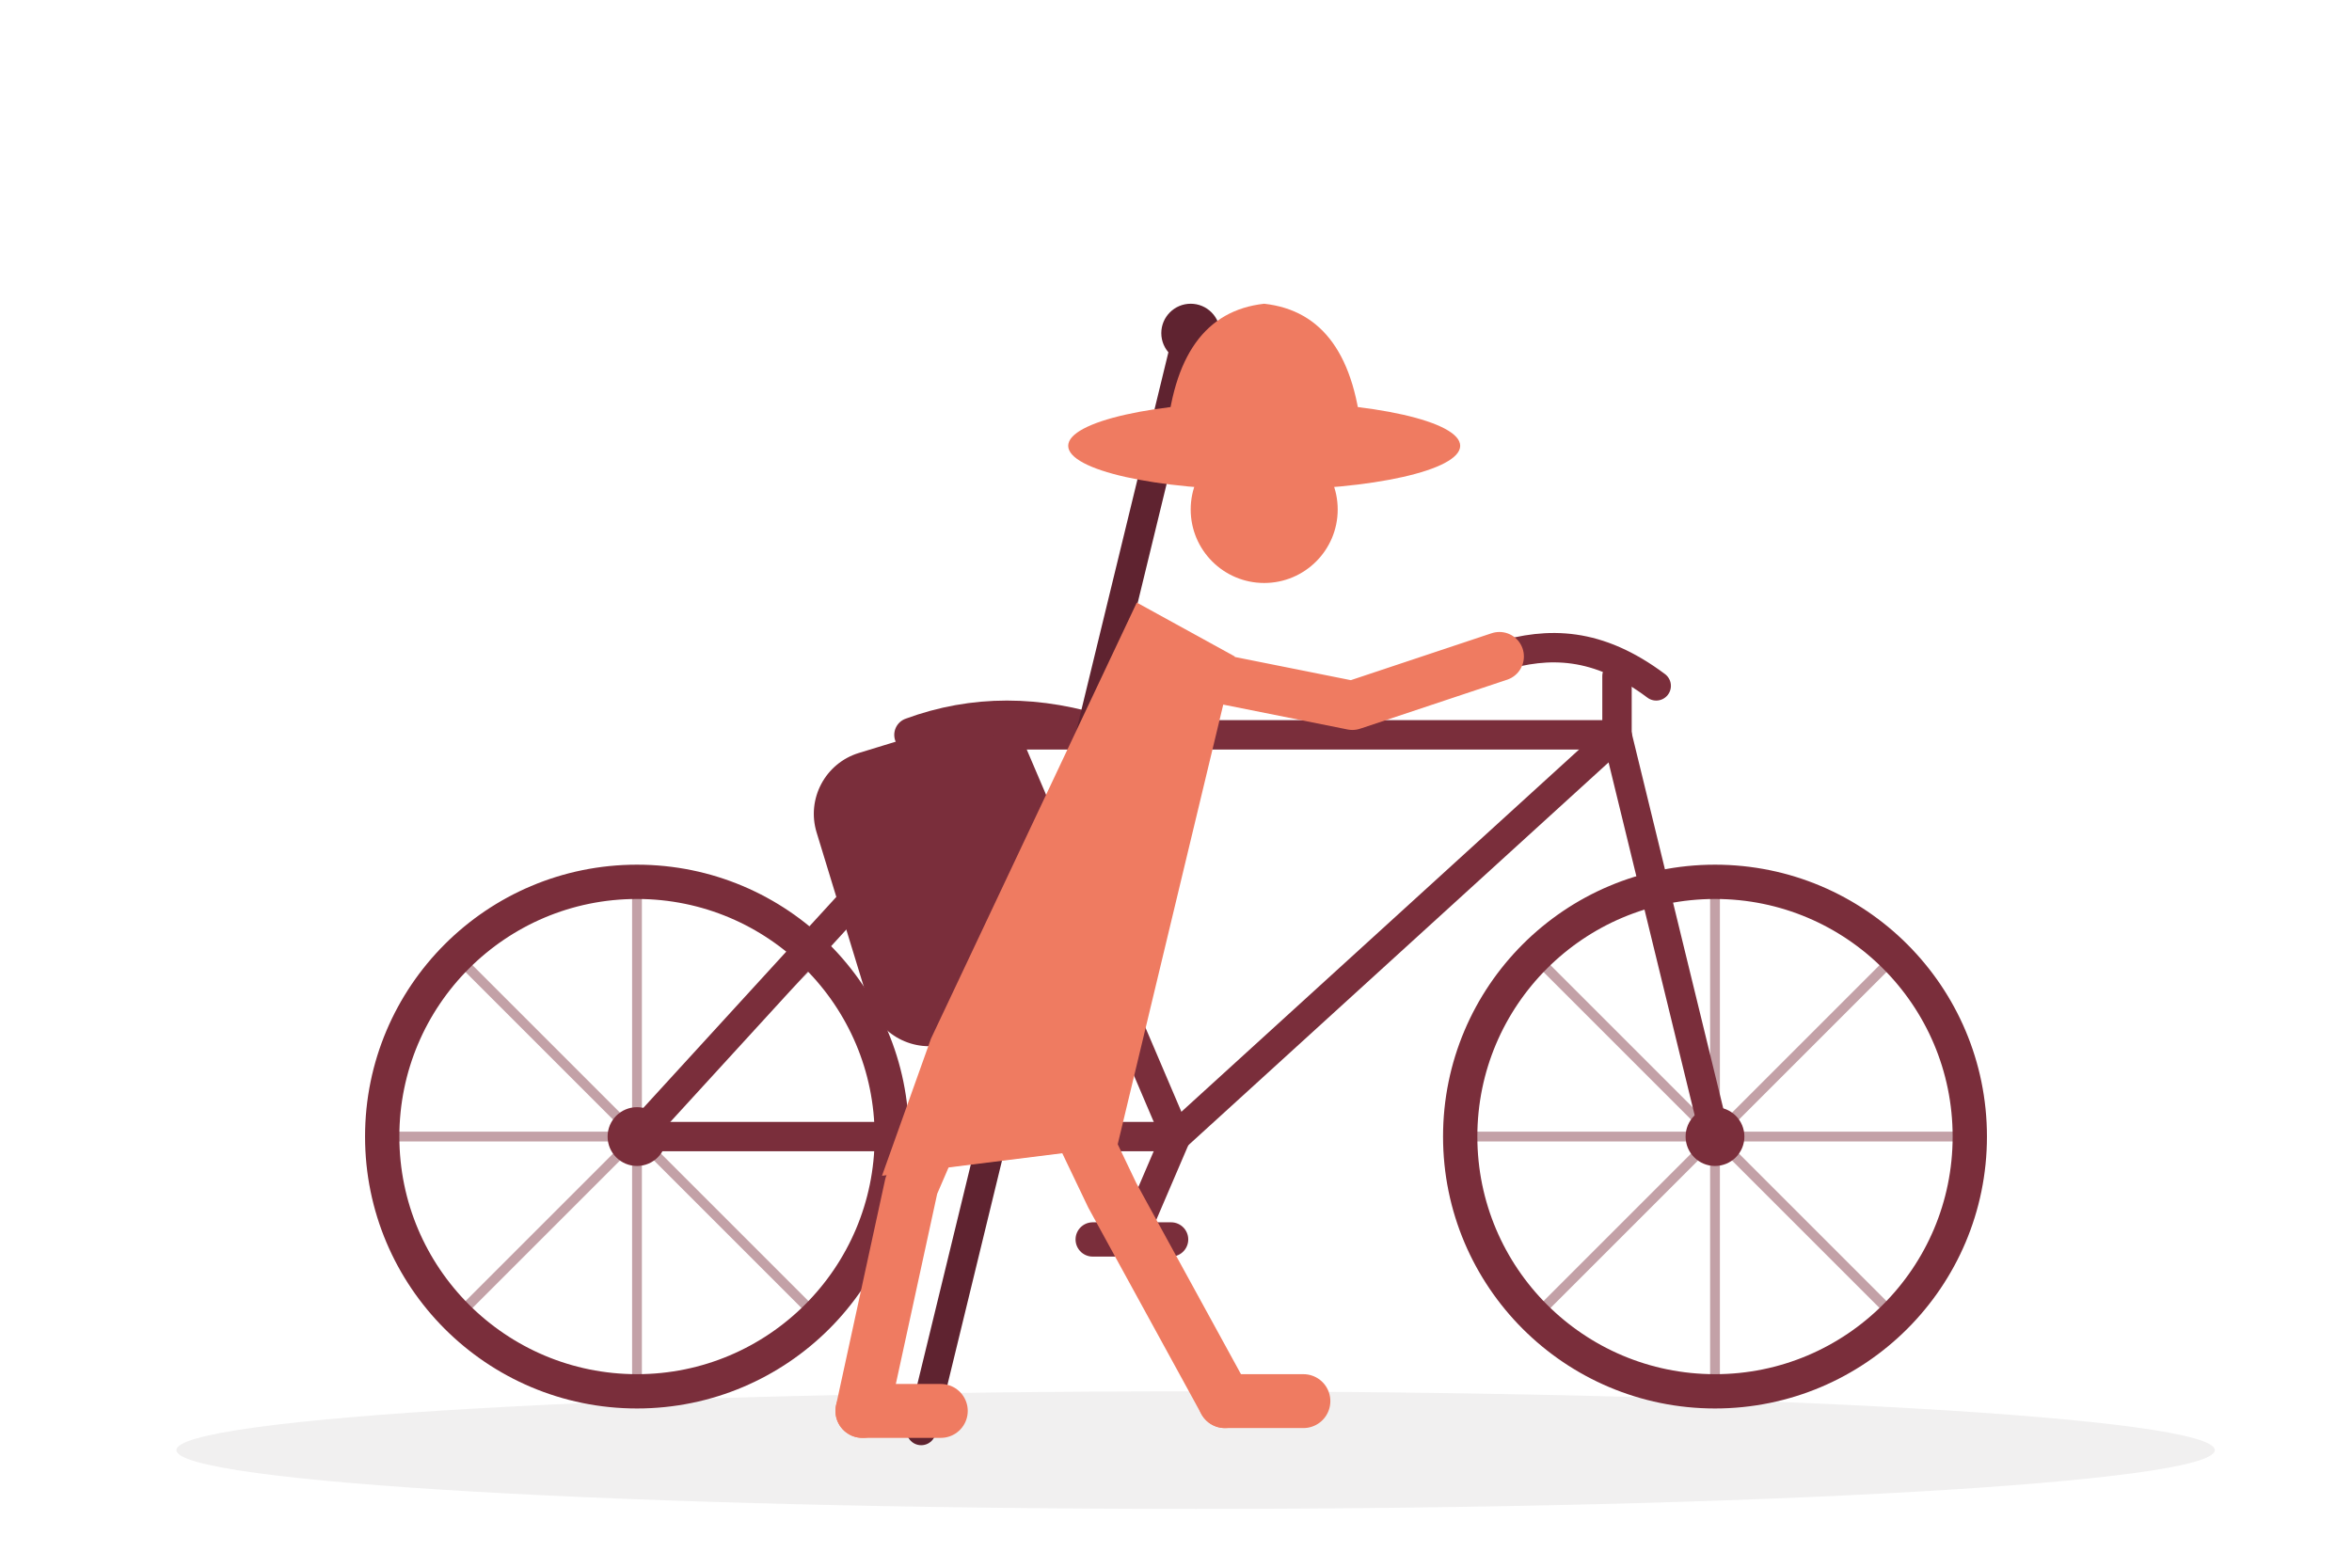
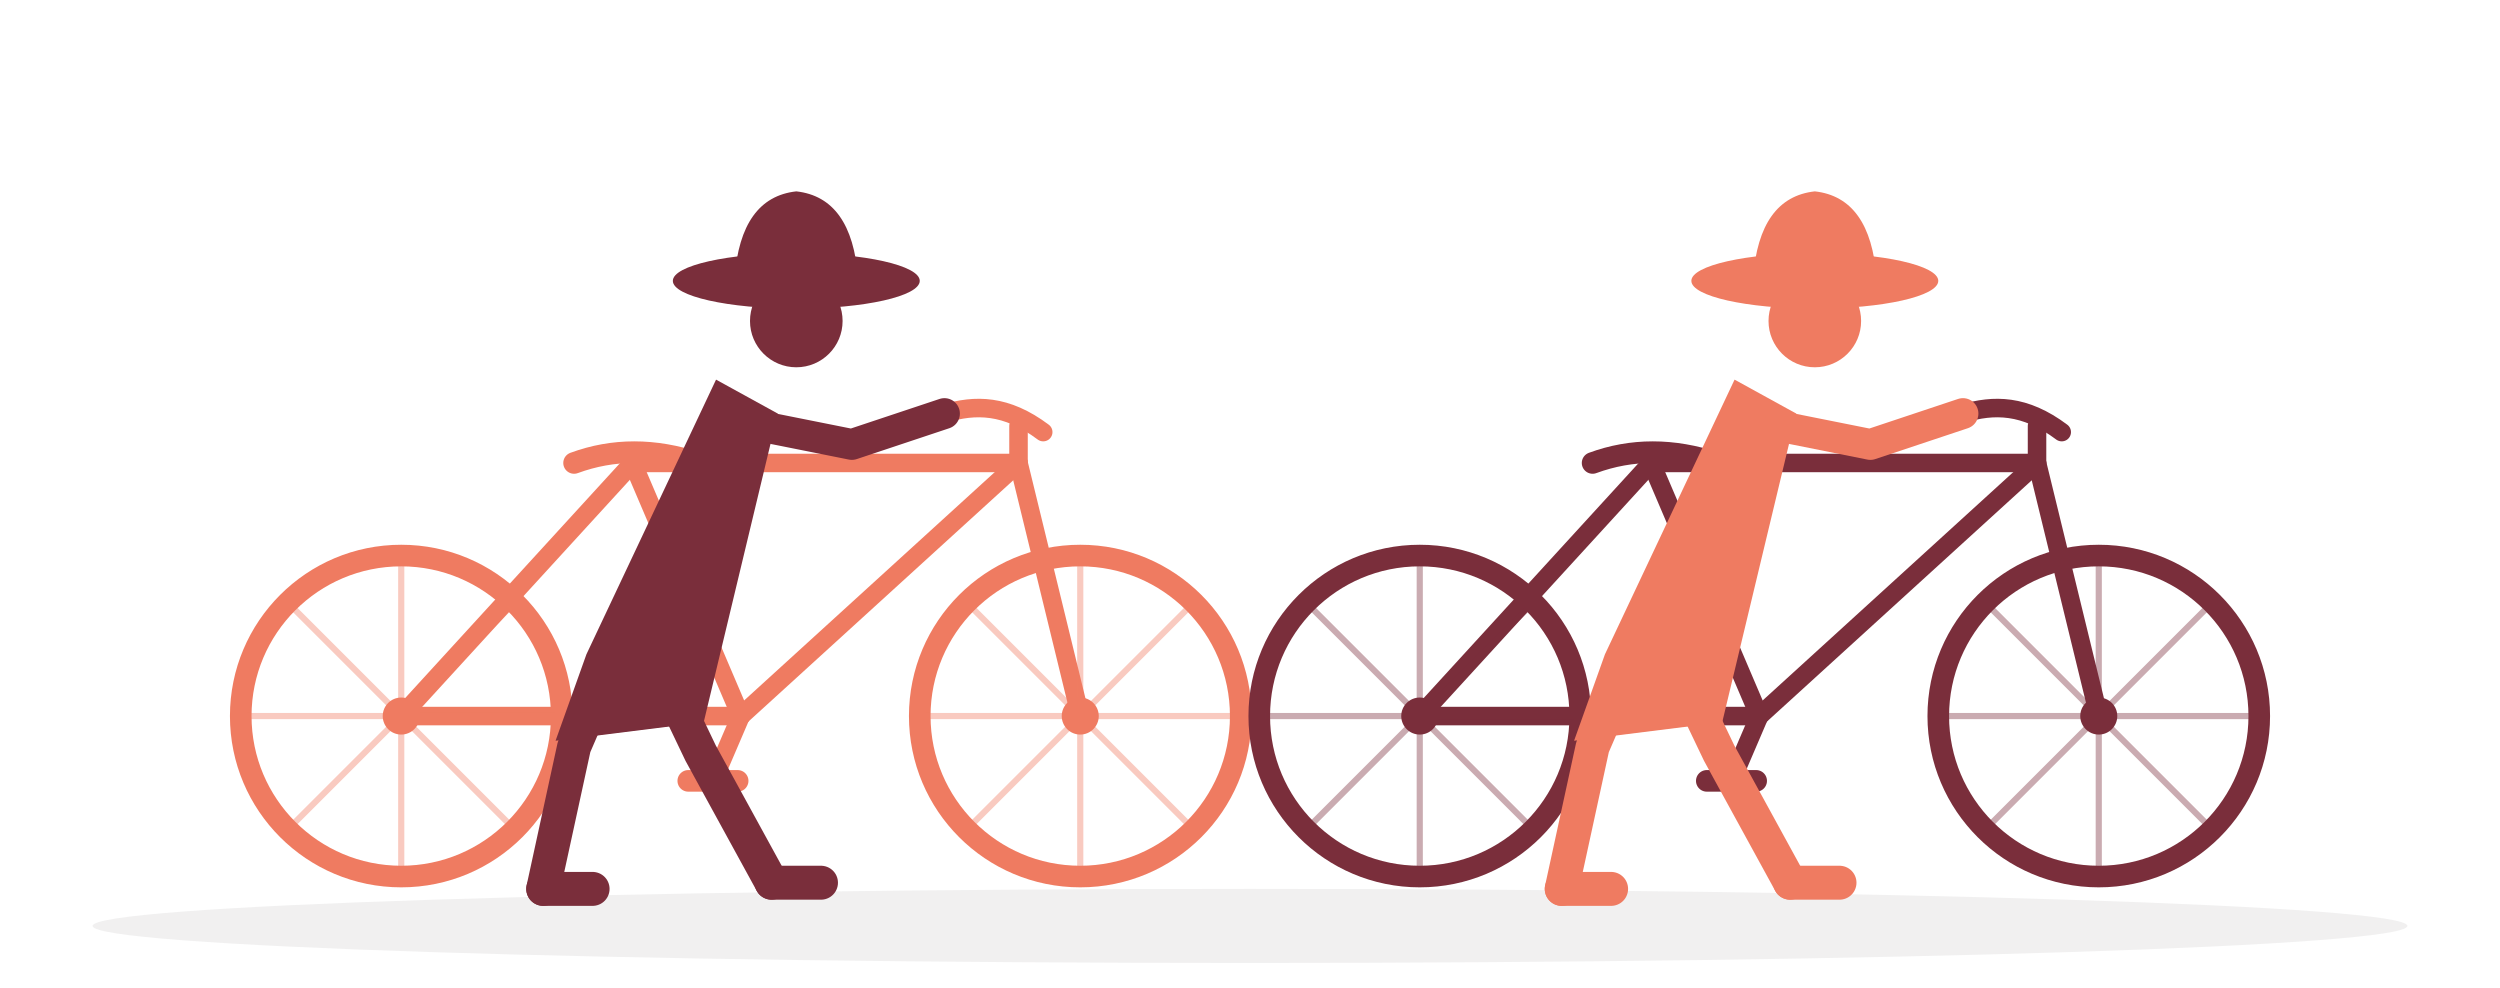
- <svg xmlns="http://www.w3.org/2000/svg" viewBox="0 0 480 320" role="img" aria-label="A pilgrim with a wide-brimmed hat and staff pushing a bicycle">
-   <ellipse cx="244" cy="296" rx="208" ry="12" fill="#4a4242" opacity="0.08" />
-   <g fill="none" stroke="#7a2e3b" stroke-width="6" stroke-linecap="round" stroke-linejoin="round">
-     <circle cx="130" cy="232" r="52" stroke-width="7" />
-     <circle cx="350" cy="232" r="52" stroke-width="7" />
-     <path d="M130,232 L240,232" />
-     <path d="M240,232 L205,150" />
-     <path d="M130,232 L205,150" />
-     <path d="M240,232 L330,150" />
-     <path d="M205,150 L330,150" />
-     <path d="M350,232 L330,150 L330,138" />
-     <path d="M338,140 C326,131 316,131 306,134" />
-     <path d="M186,150 Q205,143 226,150" stroke-width="7" />
-     <path d="M240,232 L231,253" />
-     <path d="M223,253 L239,253" stroke-width="7" />
+ <svg xmlns="http://www.w3.org/2000/svg" viewBox="0 0 810 320" role="img" aria-label="A father and son, the same height, each pushing a bicycle on the road to Rome">
+   <defs>
+     <g id="bike">
+       <g fill="none" stroke="currentColor" stroke-width="6" stroke-linecap="round" stroke-linejoin="round">
+         <circle cx="130" cy="232" r="52" stroke-width="7" />
+         <circle cx="350" cy="232" r="52" stroke-width="7" />
+         <path d="M130,232 L240,232" />
+         <path d="M240,232 L205,150" />
+         <path d="M130,232 L205,150" />
+         <path d="M240,232 L330,150" />
+         <path d="M205,150 L330,150" />
+         <path d="M350,232 L330,150 L330,138" />
+         <path d="M338,140 C326,131 316,131 306,134" />
+         <path d="M186,150 Q205,143 226,150" stroke-width="7" />
+         <path d="M240,232 L231,253" />
+         <path d="M223,253 L239,253" stroke-width="7" />
+       </g>
+       <g stroke="currentColor" stroke-width="2" opacity="0.4">
+         <line x1="130" y1="232" x2="180" y2="232" />
+         <line x1="130" y1="232" x2="165" y2="267" />
+         <line x1="130" y1="232" x2="130" y2="282" />
+         <line x1="130" y1="232" x2="95" y2="267" />
+         <line x1="130" y1="232" x2="80" y2="232" />
+         <line x1="130" y1="232" x2="95" y2="197" />
+         <line x1="130" y1="232" x2="130" y2="182" />
+         <line x1="130" y1="232" x2="165" y2="197" />
+         <line x1="350" y1="232" x2="400" y2="232" />
+         <line x1="350" y1="232" x2="385" y2="267" />
+         <line x1="350" y1="232" x2="350" y2="282" />
+         <line x1="350" y1="232" x2="315" y2="267" />
+         <line x1="350" y1="232" x2="300" y2="232" />
+         <line x1="350" y1="232" x2="315" y2="197" />
+         <line x1="350" y1="232" x2="350" y2="182" />
+         <line x1="350" y1="232" x2="385" y2="197" />
+       </g>
+       <circle cx="130" cy="232" r="6" fill="currentColor" />
+       <circle cx="350" cy="232" r="6" fill="currentColor" />
+     </g>
+     <g id="pilgrim" stroke="currentColor" stroke-linecap="round" stroke-linejoin="round" fill="currentColor">
+       <path d="M205,198 L186,242 L176,288" fill="none" stroke-width="11" />
+       <path d="M205,198 L227,244 L250,286" fill="none" stroke-width="11" />
+       <path d="M176,288 L192,288" fill="none" stroke-width="11" />
+       <path d="M250,286 L266,286" fill="none" stroke-width="11" />
+       <path d="M180,240 L228,234 L252,134 L232,123 L190,212 Z" stroke="none" />
+       <path d="M246,138 L276,144 L306,134" fill="none" stroke-width="10" />
+       <circle cx="258" cy="104" r="15" stroke="none" />
+       <path d="M238,90 Q240,64 258,62 Q276,64 278,90 Z" stroke="none" />
+       <ellipse cx="258" cy="91" rx="40" ry="9" stroke="none" />
+     </g>
+   </defs>
+   <ellipse cx="405" cy="300" rx="375" ry="12" fill="#4a4242" opacity="0.08" />
+   <g transform="translate(0,0)">
+     <use href="#bike" color="#ef7b61" />
+     <use href="#pilgrim" color="#7a2e3b" />
  </g>
-   <g stroke="#7a2e3b" stroke-width="2" opacity="0.45">
-     <line x1="130" y1="232" x2="180" y2="232" />
-     <line x1="130" y1="232" x2="165" y2="267" />
-     <line x1="130" y1="232" x2="130" y2="282" />
-     <line x1="130" y1="232" x2="95" y2="267" />
-     <line x1="130" y1="232" x2="80" y2="232" />
-     <line x1="130" y1="232" x2="95" y2="197" />
-     <line x1="130" y1="232" x2="130" y2="182" />
-     <line x1="130" y1="232" x2="165" y2="197" />
-     <line x1="350" y1="232" x2="400" y2="232" />
-     <line x1="350" y1="232" x2="385" y2="267" />
-     <line x1="350" y1="232" x2="350" y2="282" />
-     <line x1="350" y1="232" x2="315" y2="267" />
-     <line x1="350" y1="232" x2="300" y2="232" />
-     <line x1="350" y1="232" x2="315" y2="197" />
-     <line x1="350" y1="232" x2="350" y2="182" />
-     <line x1="350" y1="232" x2="385" y2="197" />
-   </g>
-   <circle cx="130" cy="232" r="6" fill="#7a2e3b" />
-   <circle cx="350" cy="232" r="6" fill="#7a2e3b" />
-   <line x1="188" y1="292" x2="242" y2="70" stroke="#5f2330" stroke-width="6" stroke-linecap="round" />
-   <circle cx="243" cy="68" r="6" fill="#5f2330" />
-   <g stroke="#ef7b61" stroke-linecap="round" stroke-linejoin="round" fill="#ef7b61">
-     <path d="M205,198 L186,242 L176,288" fill="none" stroke-width="11" />
-     <path d="M205,198 L227,244 L250,286" fill="none" stroke-width="11" />
-     <path d="M176,288 L192,288" fill="none" stroke-width="11" />
-     <path d="M250,286 L266,286" fill="none" stroke-width="11" />
-     <rect x="171" y="150" width="42" height="62" rx="13" transform="rotate(-17 192 181)" fill="#7a2e3b" stroke="none" />
-     <path d="M180,240 L228,234 L252,134 L232,123 L190,212 Z" stroke="none" />
-     <path d="M246,138 L276,144 L306,134" fill="none" stroke-width="10" />
-     <circle cx="258" cy="104" r="15" stroke="none" />
-     <path d="M238,90 Q240,64 258,62 Q276,64 278,90 Z" stroke="none" />
-     <ellipse cx="258" cy="91" rx="40" ry="9" stroke="none" />
+   <g transform="translate(330,0)">
+     <use href="#bike" color="#7a2e3b" />
+     <use href="#pilgrim" color="#ef7b61" />
  </g>
</svg>
